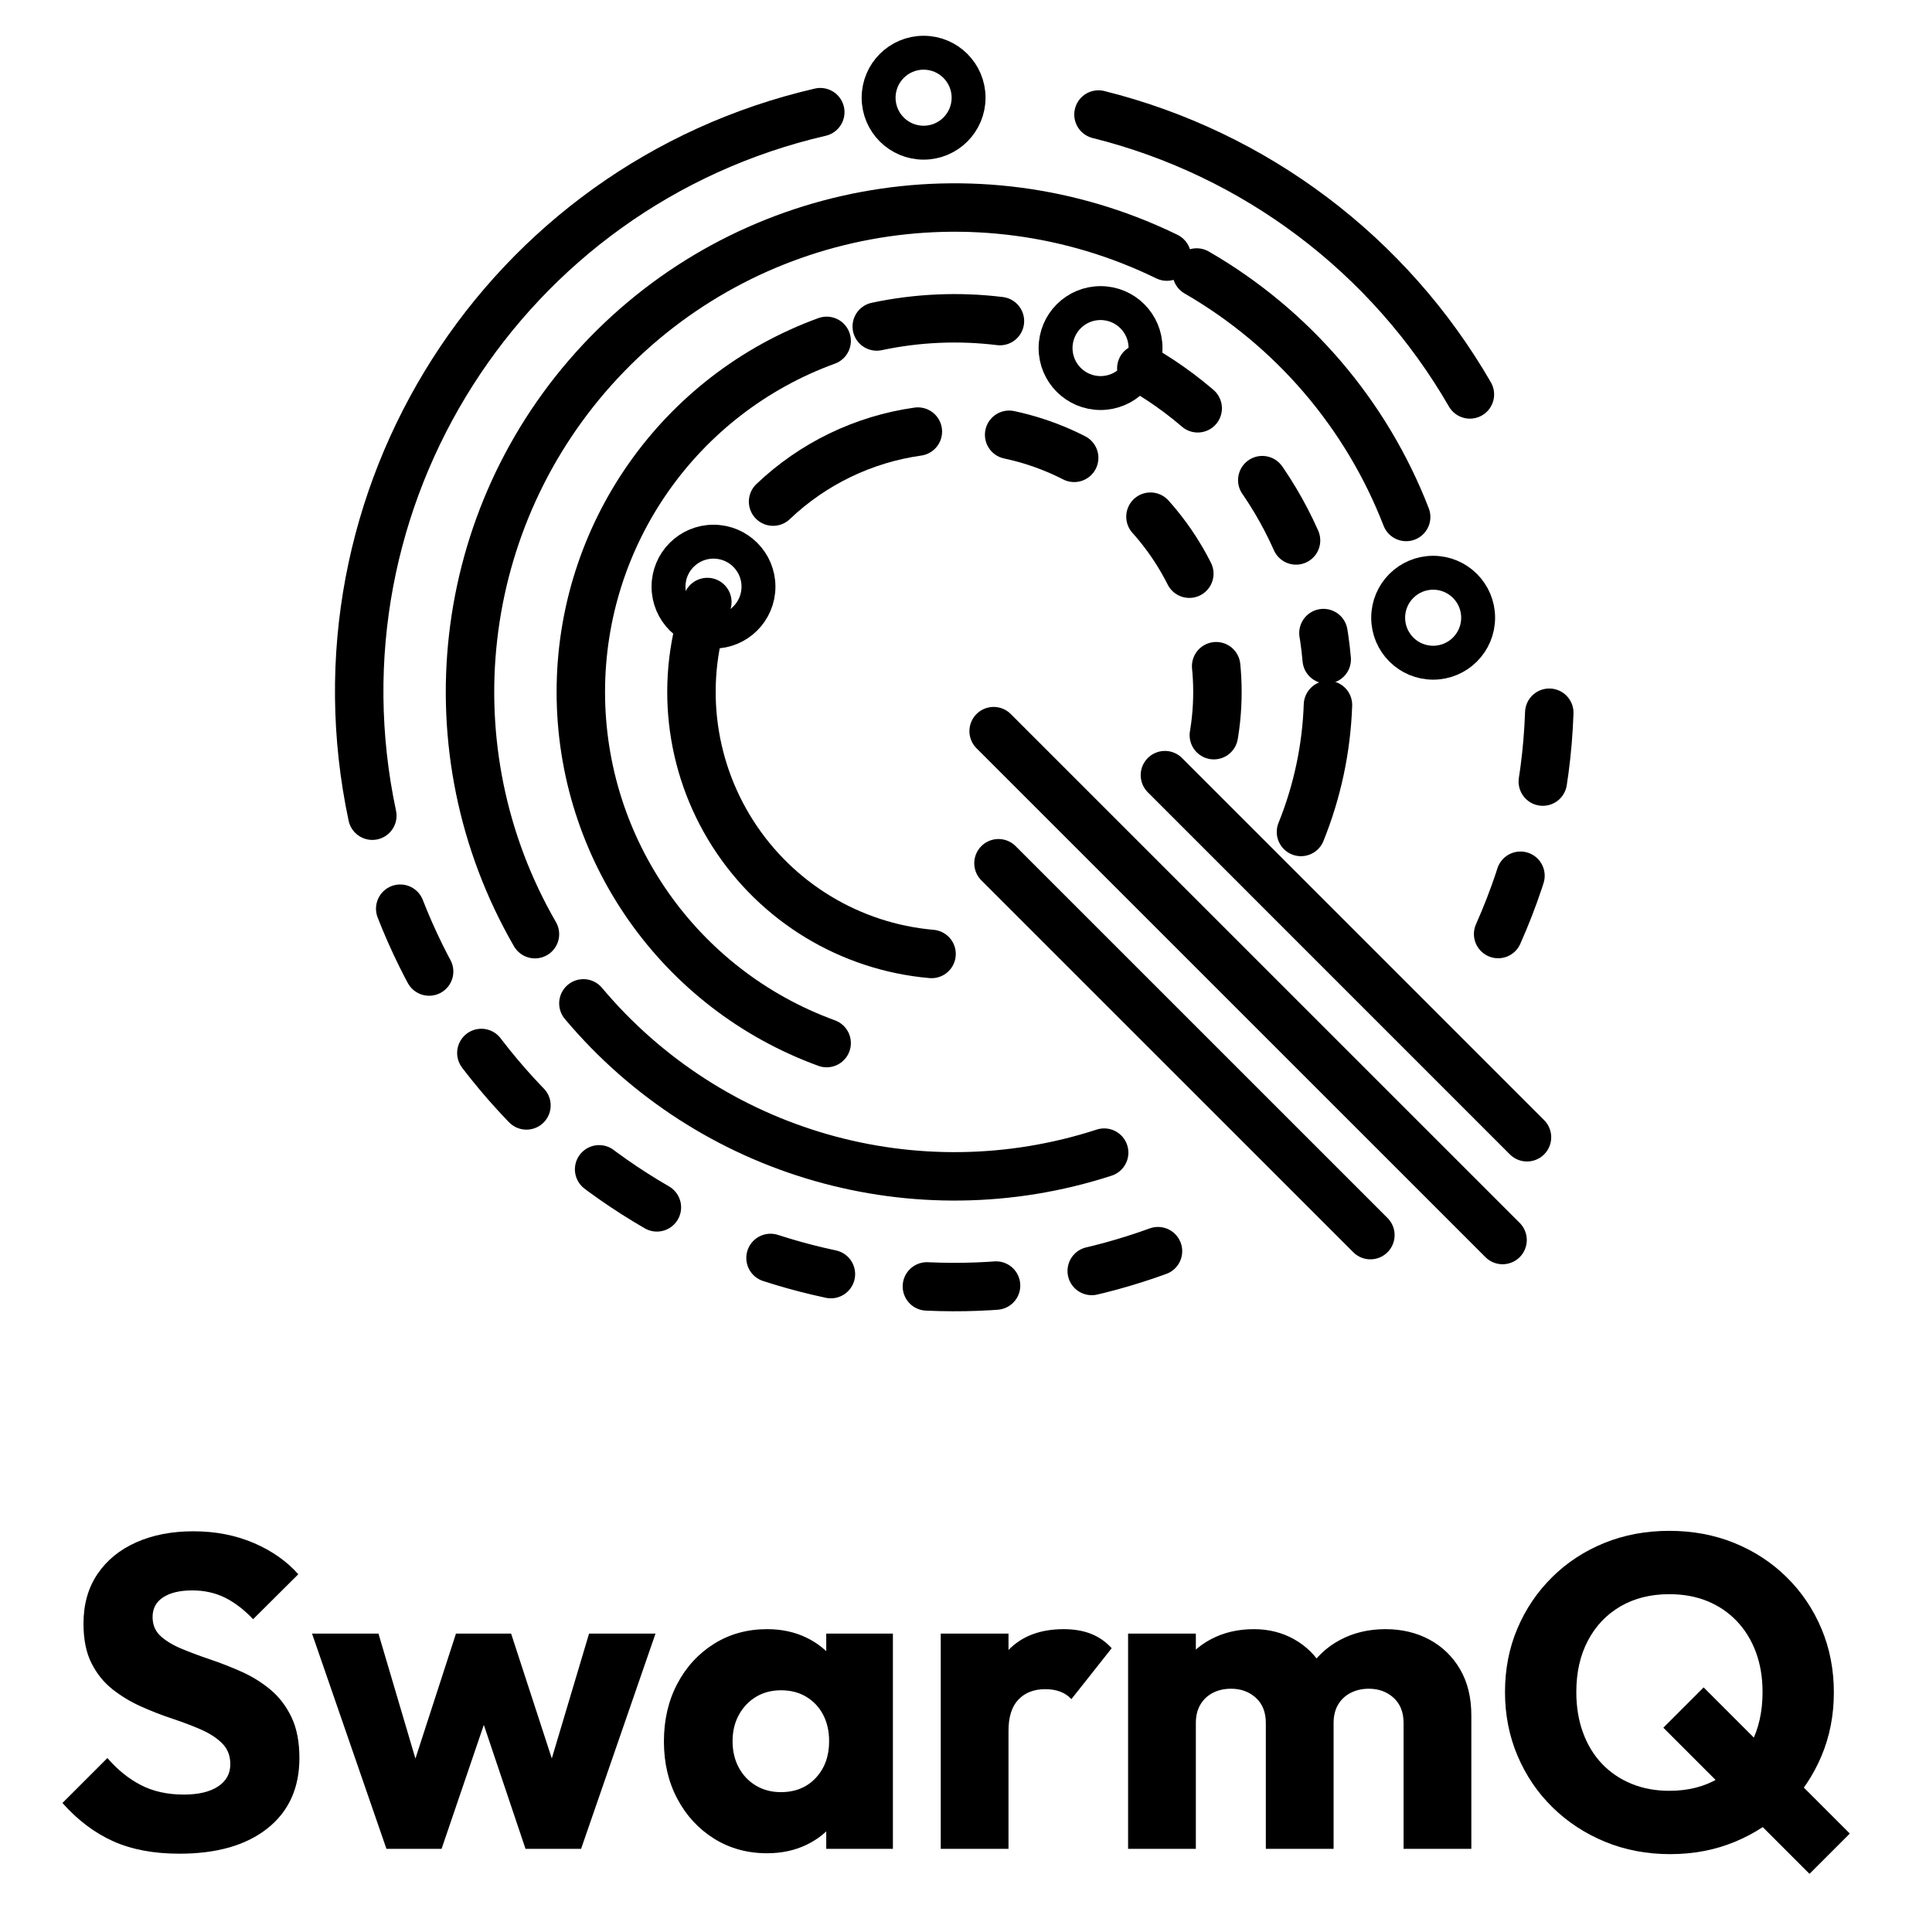
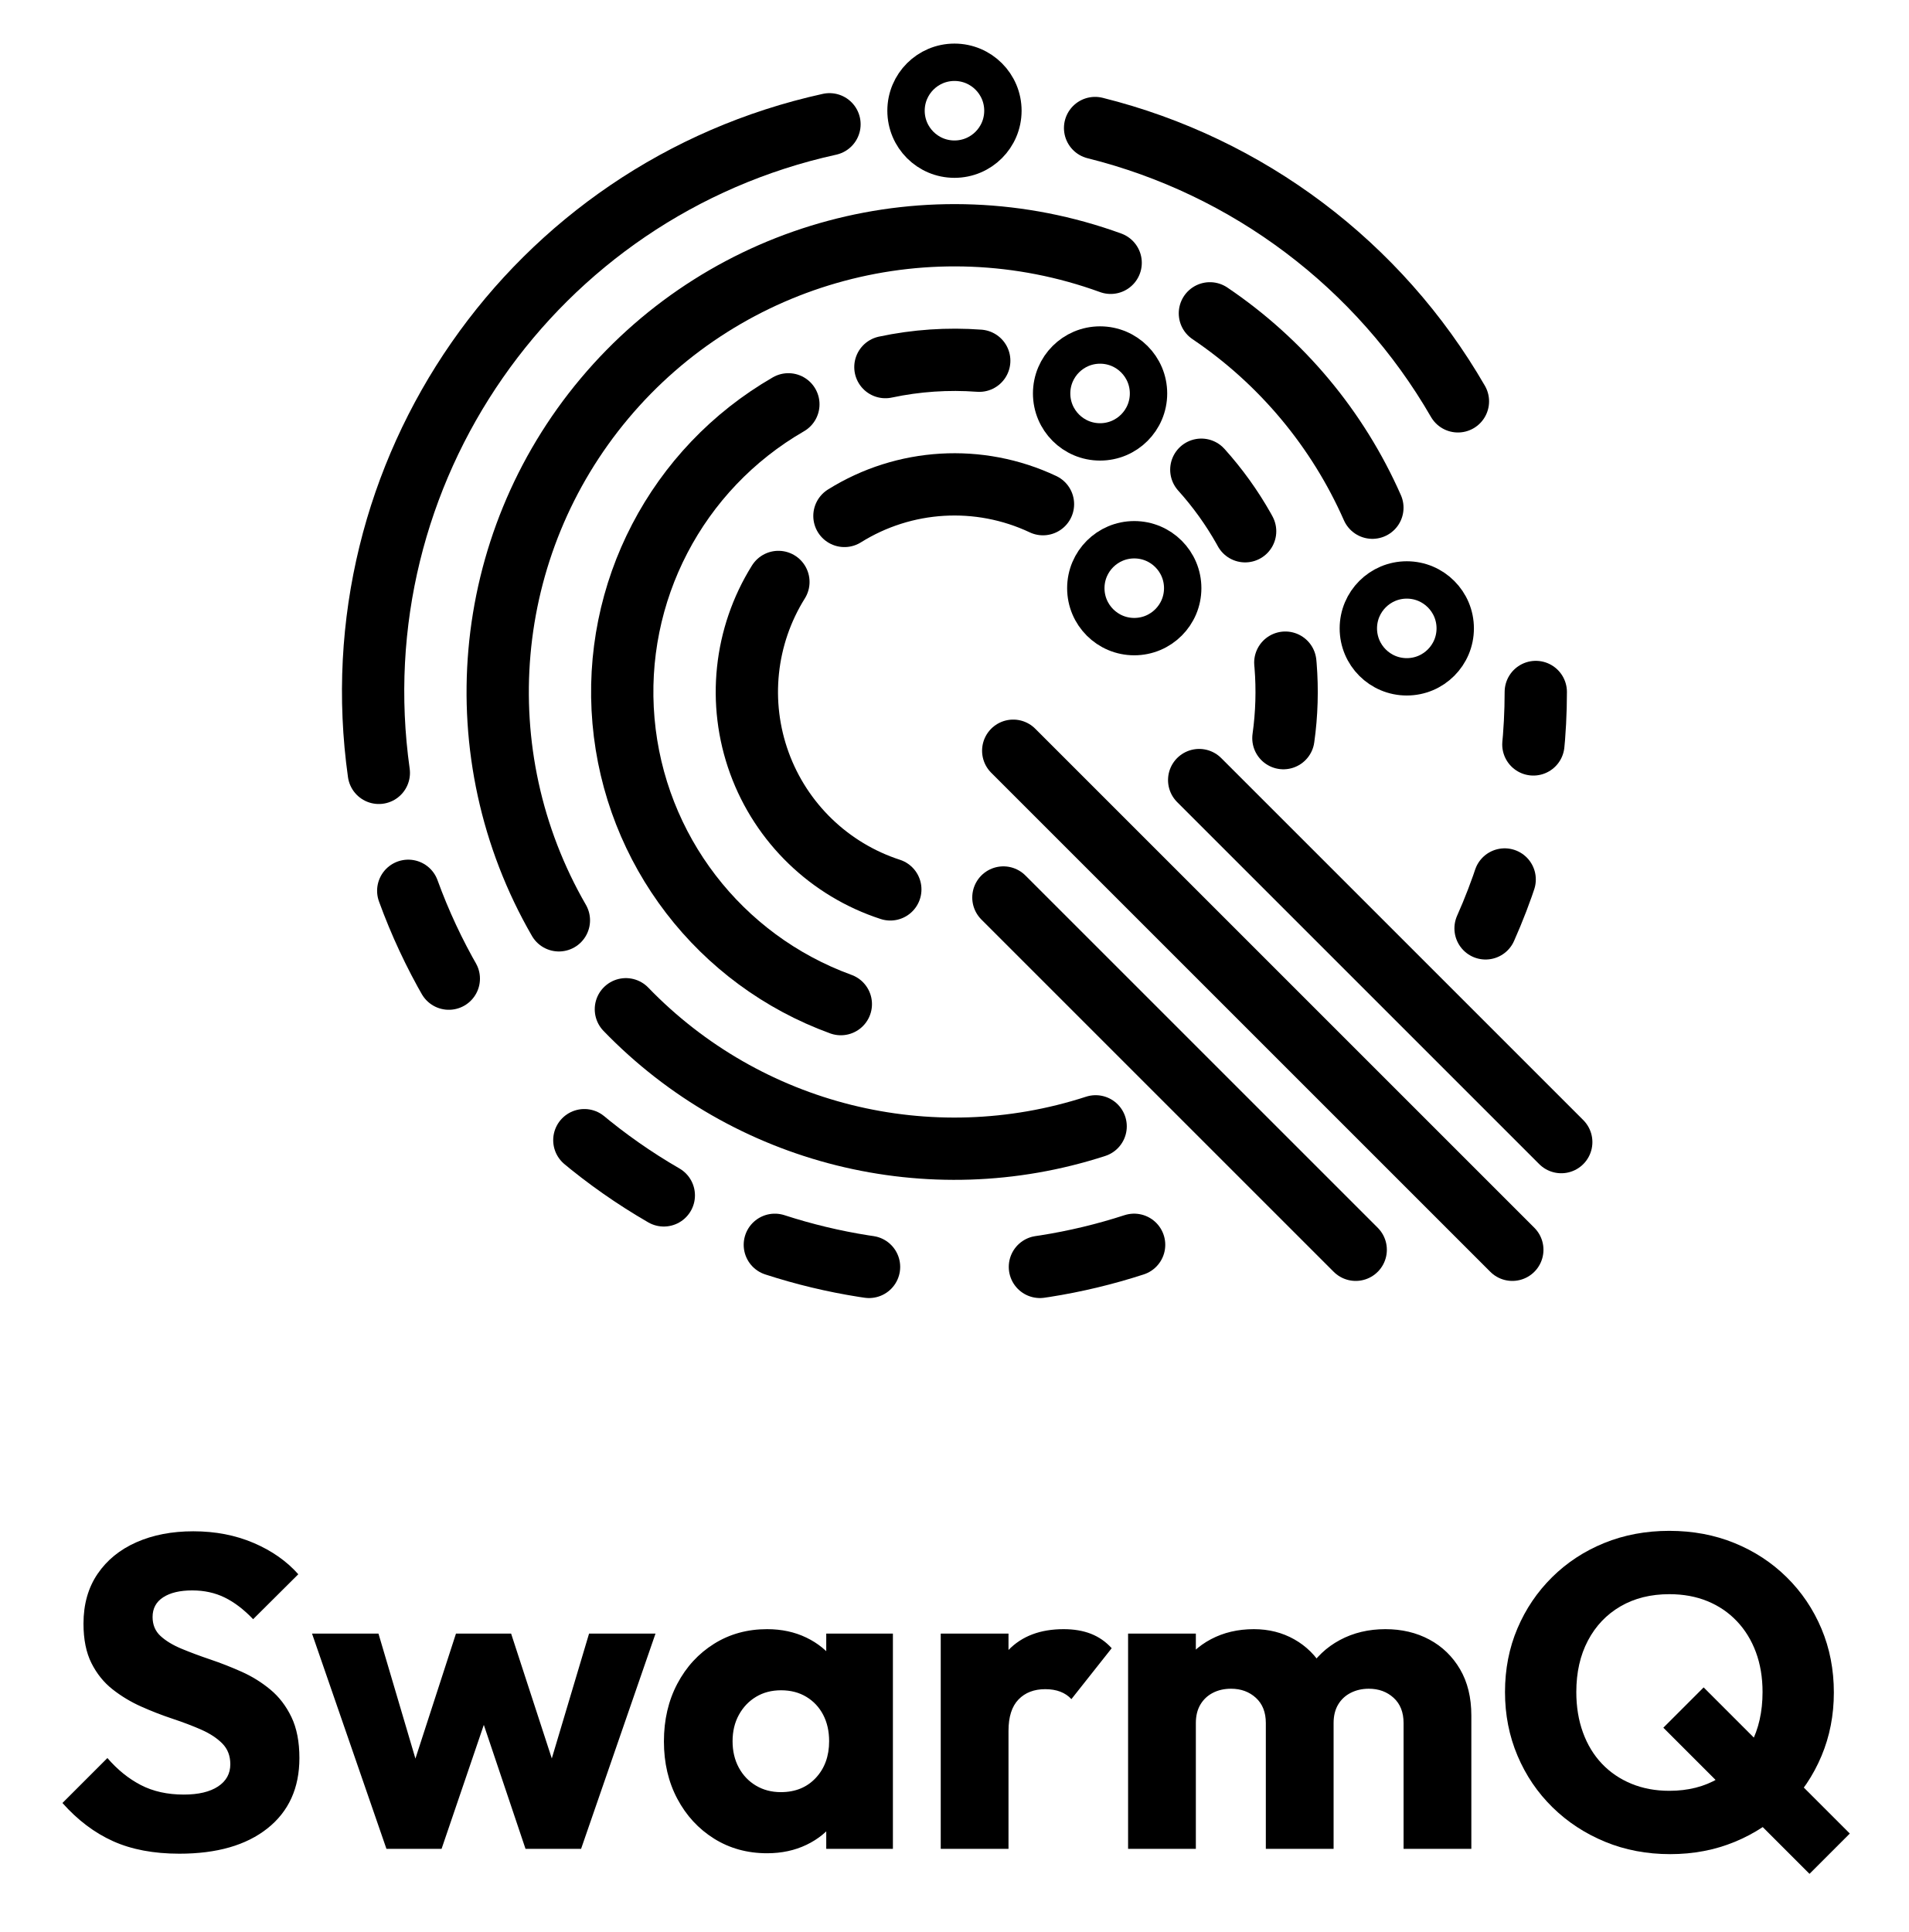
<svg xmlns="http://www.w3.org/2000/svg" viewBox="0 0 275.8 279.2" width="275.8" height="279.2" role="img" aria-label="SwarmQ">
  <defs />
  <g transform="translate(37.92,0)">
-     <path d="M57.00,174.48 A86,86 0 0,1 19.19,129.41" fill="none" stroke="#000000" stroke-width="7.0" stroke-linecap="round" stroke-dasharray="10 14" />
-     <path d="M15.88,117.88 A86,86 0 0,1 80.61,16.21" fill="none" stroke="#000000" stroke-width="7.0" stroke-linecap="round" />
-     <circle cx="95.54" cy="14.12" r="6.5" fill="none" stroke="#000000" stroke-width="4.90" />
-     <path d="M120.81,16.55 A86,86 0 0,1 174.48,57.00" fill="none" stroke="#000000" stroke-width="7.0" stroke-linecap="round" />
-     <path d="M129.41,180.81 A86,86 0 0,1 73.42,181.79" fill="none" stroke="#000000" stroke-width="7.0" stroke-linecap="round" stroke-dasharray="10 14" />
-     <path d="M39.38,135.00 A70,70 0 0,1 130.69,37.08" fill="none" stroke="#000000" stroke-width="7.0" stroke-linecap="round" />
-     <path d="M135.00,39.38 A70,70 0 0,1 165.27,74.71" fill="none" stroke="#000000" stroke-width="7.0" stroke-linecap="round" />
-     <circle cx="169.17" cy="89.27" r="6.5" fill="none" stroke="#000000" stroke-width="4.90" />
-     <path d="M121.63,166.57 A70,70 0 0,1 46.38,145.00" fill="none" stroke="#000000" stroke-width="7.0" stroke-linecap="round" />
-     <path d="M81.53,150.74 A54,54 0 0,1 81.53,49.26" fill="none" stroke="#000000" stroke-width="7.0" stroke-linecap="round" />
-     <path d="M88.77,47.18 A54,54 0 0,1 106.57,46.40" fill="none" stroke="#000000" stroke-width="7.0" stroke-linecap="round" />
-     <circle cx="121.11" cy="50.30" r="6.5" fill="none" stroke="#000000" stroke-width="4.90" />
-     <path d="M127.00,53.23 A54,54 0 0,1 153.79,95.29" fill="none" stroke="#000000" stroke-width="7.0" stroke-linecap="round" stroke-dasharray="10 14" />
-     <path d="M96.69,137.86 A38,38 0 0,1 64.29,87.00" fill="none" stroke="#000000" stroke-width="7.0" stroke-linecap="round" />
-     <path d="M73.79,72.49 A38,38 0 0,1 94.71,62.37" fill="none" stroke="#000000" stroke-width="7.0" stroke-linecap="round" />
-     <circle cx="65.18" cy="84.78" r="6.5" fill="none" stroke="#000000" stroke-width="4.90" />
-     <path d="M185.95,103.00 A86,86 0 0,1 178.56,134.98" fill="none" stroke="#000000" stroke-width="7.0" stroke-linecap="round" stroke-dasharray="10 14" />
-     <path d="M153.97,101.88 A54,54 0 0,1 150.07,120.23" fill="none" stroke="#000000" stroke-width="7.0" stroke-linecap="round" />
-     <path d="M107.90,62.83 A38,38 0 0,1 136.14,111.74" fill="none" stroke="#000000" stroke-width="7.0" stroke-linecap="round" stroke-dasharray="10 14" />
-     <path d="M130.41,112.02 L182.73,164.35" stroke="#000000" stroke-width="7.0" stroke-linecap="round" />
-     <path d="M105.66,105.66 L179.20,179.20" stroke="#000000" stroke-width="7.0" stroke-linecap="round" />
-     <path d="M106.36,124.75 L160.10,178.49" stroke="#000000" stroke-width="7.0" stroke-linecap="round" />
+     <path d="M58.00,172.75 A84,84 0 0,1 21.07,128.73" fill="none" stroke="#000000" stroke-width="9.0" stroke-linecap="round" stroke-dasharray="14.0 30.64" />
+     <path d="M16.82,111.69 A84,84 0 0,1 81.94,17.96" fill="none" stroke="#000000" stroke-width="9.0" stroke-linecap="round" />
+     <circle cx="100.00" cy="16.00" r="7.0" fill="none" stroke="#000000" stroke-width="5.40" />
+     <path d="M120.32,18.50 A84,84 0 0,1 172.75,58.00" fill="none" stroke="#000000" stroke-width="9.0" stroke-linecap="round" />
+     <path d="M125.96,179.89 A84,84 0 0,1 74.04,179.89" fill="none" stroke="#000000" stroke-width="9.0" stroke-linecap="round" stroke-dasharray="14.0 24.78" />
+     <path d="M184.00,100.00 A84,84 0 0,1 176.74,134.17" fill="none" stroke="#000000" stroke-width="9.0" stroke-linecap="round" stroke-dasharray="7.59 20.0" />
+     <path d="M42.84,133.00 A66,66 0 0,1 122.57,37.98" fill="none" stroke="#000000" stroke-width="9.0" stroke-linecap="round" />
+     <path d="M136.91,45.28 A66,66 0 0,1 160.39,73.37" fill="none" stroke="#000000" stroke-width="9.0" stroke-linecap="round" />
+     <circle cx="165.36" cy="90.81" r="7.0" fill="none" stroke="#000000" stroke-width="5.40" />
+     <path d="M120.40,162.77 A66,66 0 0,1 52.52,145.85" fill="none" stroke="#000000" stroke-width="9.0" stroke-linecap="round" />
+     <path d="M83.58,145.11 A48,48 0 0,1 76.00,58.43" fill="none" stroke="#000000" stroke-width="9.0" stroke-linecap="round" />
+     <path d="M90.02,53.05 A48,48 0 0,1 103.58,52.13" fill="none" stroke="#000000" stroke-width="9.0" stroke-linecap="round" />
+     <circle cx="121.04" cy="56.86" r="7.0" fill="none" stroke="#000000" stroke-width="5.40" />
+     <path d="M135.67,67.88 A48,48 0 0,1 147.53,106.68" fill="none" stroke="#000000" stroke-width="9.0" stroke-linecap="round" stroke-dasharray="10.94 20.0" />
+     <path d="M90.73,128.53 A30,30 0 0,1 74.56,84.10" fill="none" stroke="#000000" stroke-width="9.0" stroke-linecap="round" />
+     <path d="M84.10,74.56 A30,30 0 0,1 112.79,72.86" fill="none" stroke="#000000" stroke-width="9.0" stroke-linecap="round" />
+     <circle cx="125.98" cy="85.00" r="7.0" fill="none" stroke="#000000" stroke-width="5.40" />
+     <path d="M135.36,112.73 L187.68,165.05" stroke="#000000" stroke-width="9.0" stroke-linecap="round" />
+     <path d="M108.49,108.49 L180.61,180.61" stroke="#000000" stroke-width="9.0" stroke-linecap="round" />
+     <path d="M107.07,129.70 L157.98,180.61" stroke="#000000" stroke-width="9.0" stroke-linecap="round" />
  </g>
  <path fill="#000000" transform="translate(8.00,267.18)" d="M17.92 0.704Q12.352 0.704 8.336 -1.104Q4.32 -2.912 1.024 -6.624L7.52 -13.12Q9.696 -10.592 12.352 -9.216Q15.008 -7.84 18.56 -7.84Q21.728 -7.84 23.504 -9.008Q25.28 -10.176 25.28 -12.224Q25.28 -14.048 24.128 -15.216Q22.976 -16.384 21.088 -17.216Q19.2 -18.048 16.928 -18.8Q14.656 -19.552 12.4 -20.56Q10.144 -21.568 8.256 -23.056Q6.368 -24.544 5.216 -26.832Q4.064 -29.12 4.064 -32.544Q4.064 -36.736 6.096 -39.728Q8.128 -42.72 11.712 -44.304Q15.296 -45.888 19.936 -45.888Q24.704 -45.888 28.64 -44.208Q32.576 -42.528 35.104 -39.68L28.576 -33.184Q26.56 -35.296 24.464 -36.32Q22.368 -37.344 19.776 -37.344Q17.12 -37.344 15.584 -36.352Q14.048 -35.36 14.048 -33.504Q14.048 -31.808 15.2 -30.752Q16.352 -29.696 18.24 -28.912Q20.128 -28.128 22.4 -27.36Q24.672 -26.592 26.928 -25.584Q29.184 -24.576 31.072 -23.008Q32.96 -21.44 34.112 -19.04Q35.264 -16.64 35.264 -13.12Q35.264 -6.624 30.656 -2.96Q26.048 0.704 17.92 0.704Z M47.84 0.0 37.088 -31.104H46.688L53.376 -8.48L50.528 -8.416L57.888 -31.104H65.856L73.248 -8.416L70.368 -8.48L77.12 -31.104H86.72L75.968 0.0H67.936L60.704 -21.504H63.136L55.808 0.0Z M102.848 0.64Q98.56 0.64 95.184 -1.472Q91.808 -3.584 89.872 -7.232Q87.936 -10.88 87.936 -15.52Q87.936 -20.192 89.872 -23.856Q91.808 -27.52 95.184 -29.632Q98.56 -31.744 102.848 -31.744Q105.984 -31.744 108.512 -30.528Q111.04 -29.312 112.624 -27.168Q114.208 -25.024 114.432 -22.272V-8.832Q114.208 -6.08 112.64 -3.936Q111.072 -1.792 108.528 -0.576Q105.984 0.64 102.848 0.64ZM104.832 -8.192Q107.968 -8.192 109.888 -10.256Q111.808 -12.32 111.808 -15.552Q111.808 -17.728 110.944 -19.376Q110.08 -21.024 108.512 -21.968Q106.944 -22.912 104.864 -22.912Q102.816 -22.912 101.248 -21.968Q99.68 -21.024 98.768 -19.36Q97.856 -17.696 97.856 -15.552Q97.856 -13.408 98.752 -11.744Q99.648 -10.08 101.232 -9.136Q102.816 -8.192 104.832 -8.192ZM111.392 0.0V-8.352L112.864 -15.936L111.392 -23.456V-31.104H121.024V0.0Z M127.936 0.0V-31.104H137.728V0.0ZM137.728 -17.056 133.6 -20.256Q134.816 -25.728 137.728 -28.736Q140.64 -31.744 145.696 -31.744Q147.936 -31.744 149.648 -31.072Q151.36 -30.4 152.64 -28.992L146.816 -21.632Q146.176 -22.336 145.228 -22.704Q144.281 -23.072 143.04 -23.072Q140.608 -23.072 139.168 -21.576Q137.728 -20.08 137.728 -17.056Z M155.008 0.0V-31.104H164.8V0.0ZM174.912 0.0V-18.176Q174.912 -20.512 173.472 -21.824Q172.032 -23.136 169.888 -23.136Q168.416 -23.136 167.264 -22.544Q166.112 -21.952 165.456 -20.848Q164.8 -19.744 164.8 -18.176L160.992 -19.84Q160.992 -23.52 162.608 -26.176Q164.224 -28.832 166.976 -30.288Q169.728 -31.744 173.184 -31.744Q176.416 -31.744 179.024 -30.272Q181.632 -28.8 183.168 -26.16Q184.704 -23.52 184.704 -19.872V0.0ZM194.816 0.0V-18.176Q194.816 -20.512 193.376 -21.824Q191.936 -23.136 189.792 -23.136Q188.352 -23.136 187.184 -22.544Q186.016 -21.952 185.36 -20.848Q184.704 -19.744 184.704 -18.176L179.04 -18.912Q179.2 -22.88 180.944 -25.744Q182.688 -28.608 185.616 -30.176Q188.544 -31.744 192.192 -31.744Q195.744 -31.744 198.544 -30.24Q201.344 -28.736 202.976 -25.952Q204.608 -23.168 204.608 -19.264V0.0Z" />
  <path fill="#000000" transform="translate(8.00,267.18)" d="M233.344 0.768Q228.256 0.768 223.92 -1.024Q219.584 -2.816 216.336 -6.0Q213.088 -9.184 211.28 -13.456Q209.472 -17.728 209.472 -22.656Q209.472 -27.616 211.264 -31.84Q213.056 -36.064 216.272 -39.248Q219.488 -42.432 223.808 -44.192Q228.128 -45.952 233.216 -45.952Q238.304 -45.952 242.624 -44.192Q246.944 -42.432 250.176 -39.248Q253.408 -36.064 255.2 -31.808Q256.992 -27.552 256.992 -22.592Q256.992 -17.664 255.2 -13.408Q253.408 -9.152 250.192 -5.968Q246.976 -2.784 242.672 -1.008Q238.368 0.768 233.344 0.768ZM253.472 3.616 232.352 -17.504 238.176 -23.328 259.296 -2.208ZM233.216 -8.384Q237.28 -8.384 240.304 -10.176Q243.328 -11.968 245.008 -15.184Q246.688 -18.4 246.688 -22.656Q246.688 -25.824 245.728 -28.416Q244.768 -31.008 242.976 -32.896Q241.184 -34.784 238.72 -35.792Q236.256 -36.8 233.216 -36.8Q229.184 -36.8 226.16 -35.04Q223.136 -33.28 221.456 -30.096Q219.776 -26.912 219.776 -22.656Q219.776 -19.456 220.736 -16.816Q221.696 -14.176 223.472 -12.304Q225.248 -10.432 227.728 -9.408Q230.208 -8.384 233.216 -8.384Z" />
</svg>
